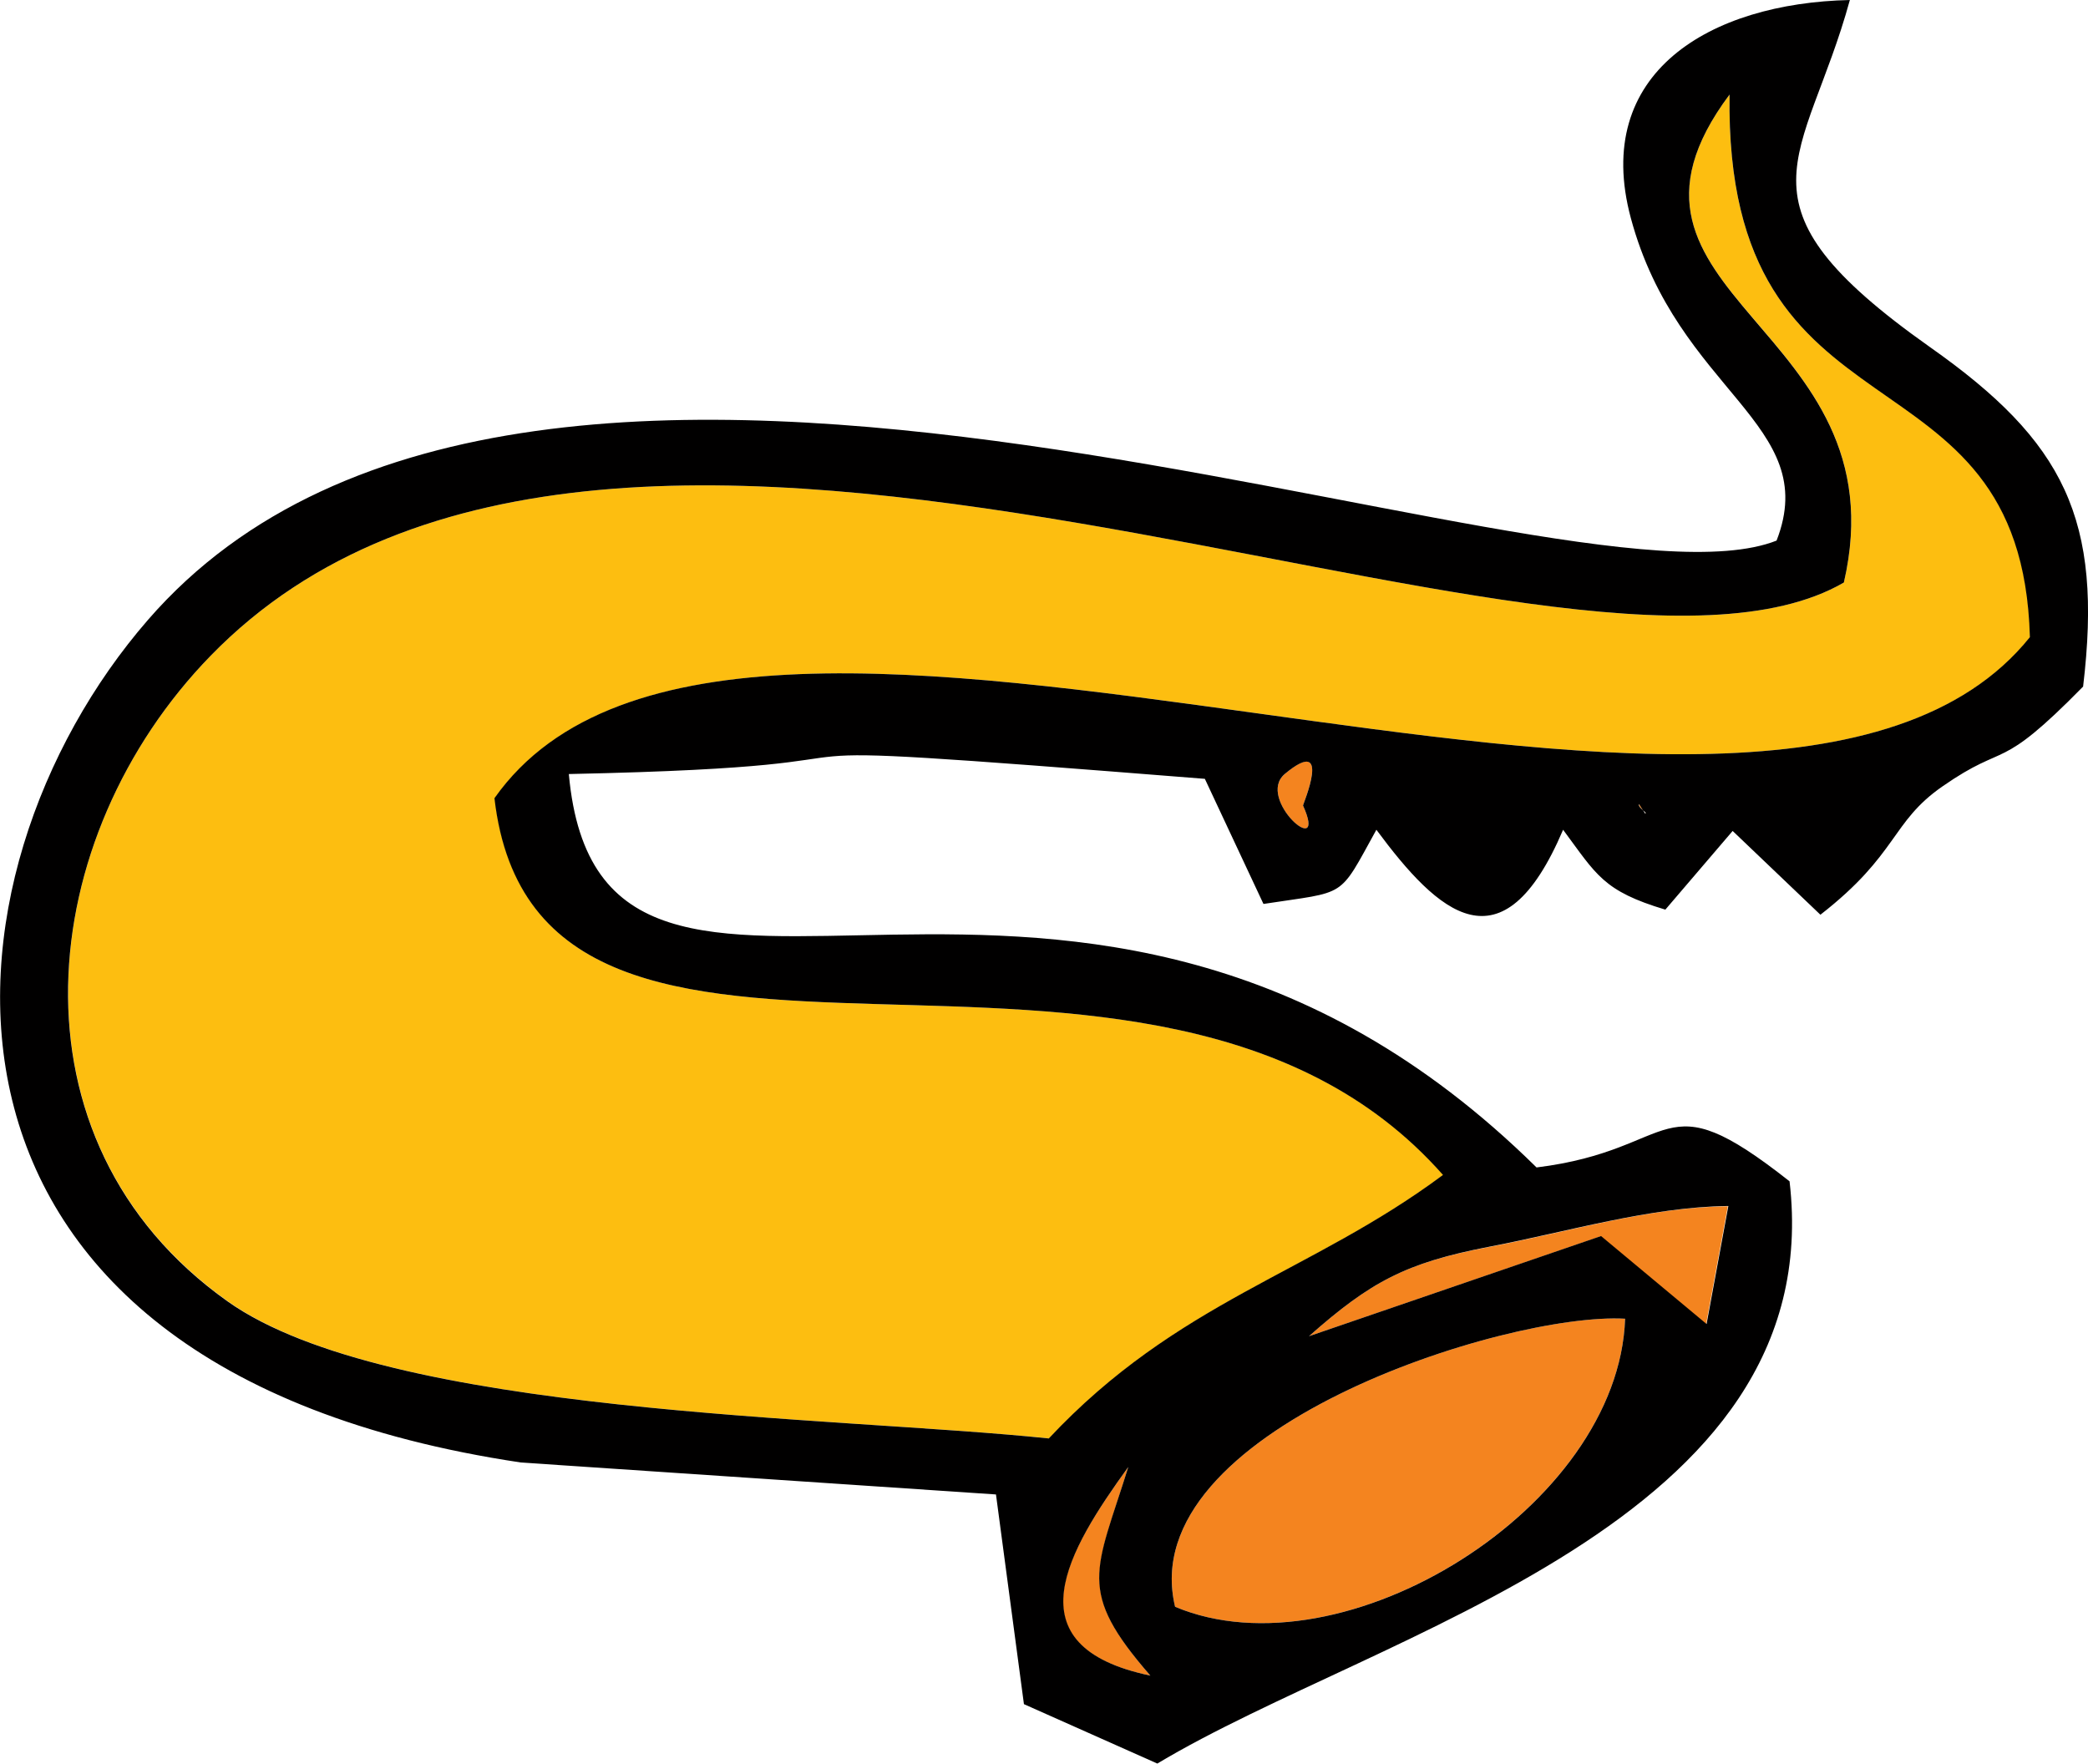
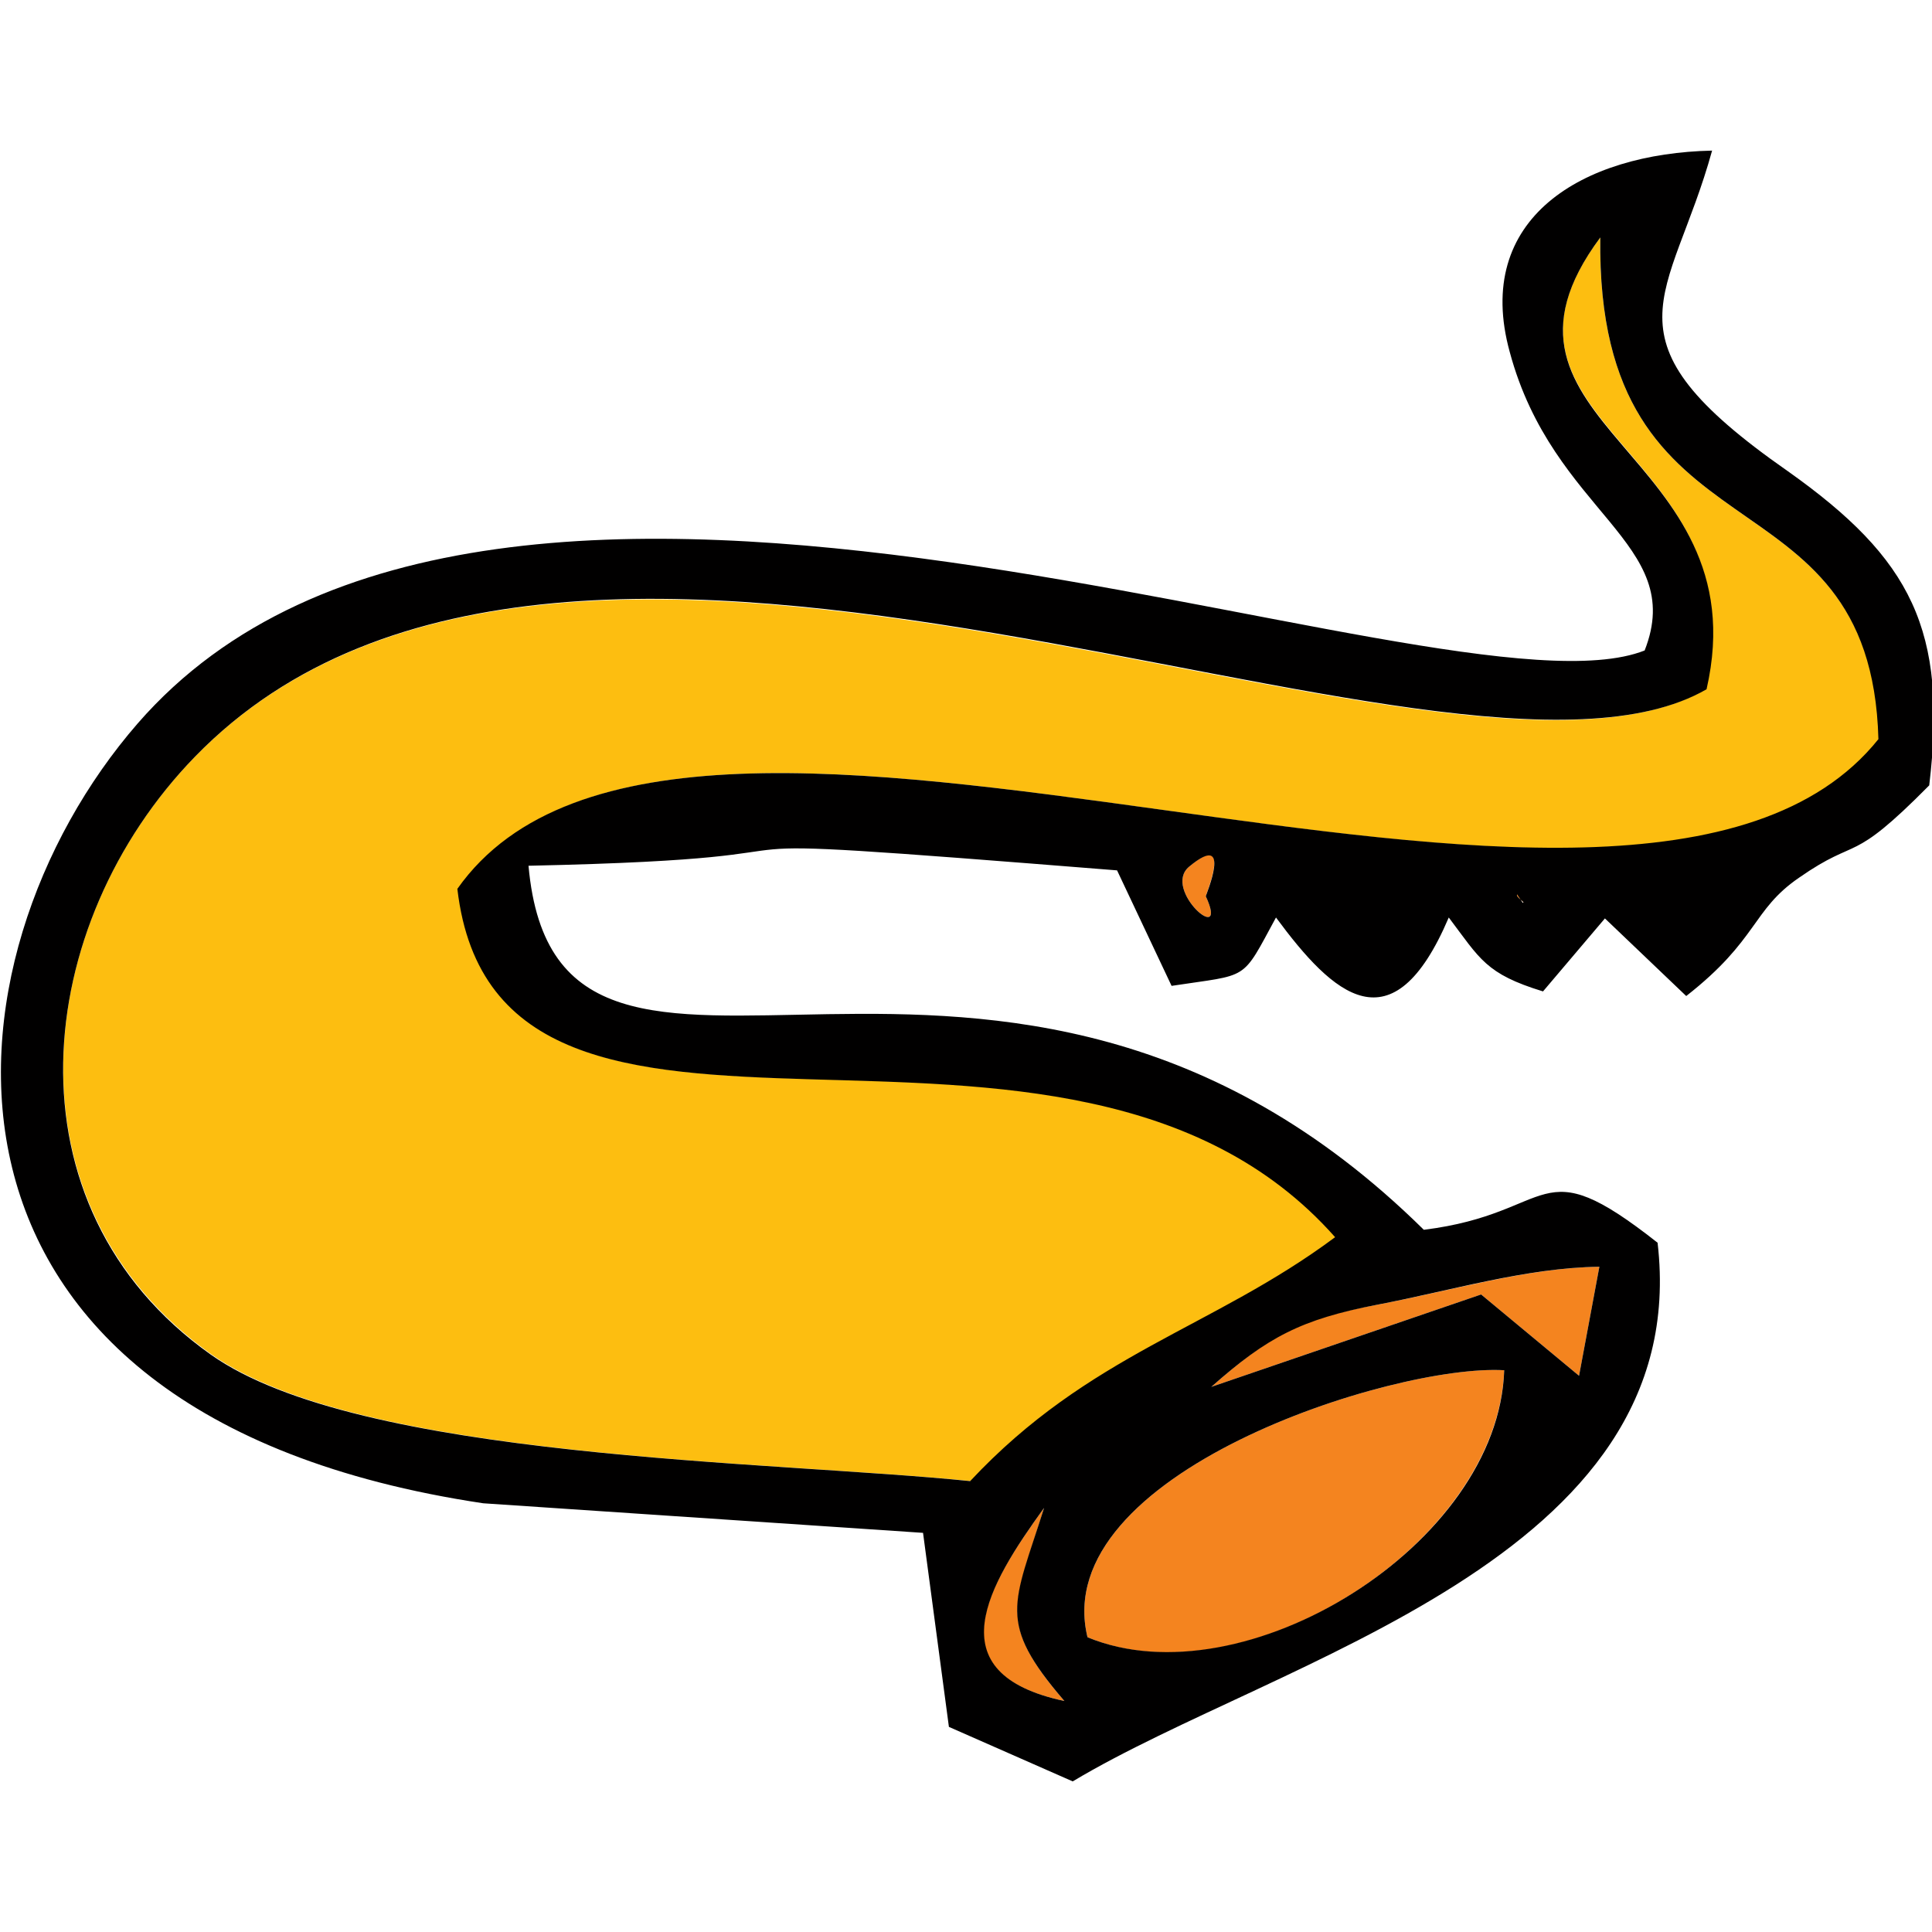
- <svg xmlns="http://www.w3.org/2000/svg" viewBox="0 0 209.12 176.6">
-   <defs>
-     <style>.a{fill:#f4841f;}.a,.b,.c{fill-rule:evenodd;}.b{fill:#fdbe10;}.c{fill:#010000;}</style>
-   </defs>
-   <path class="a" d="M117.69,160.92c16.9,7.09,44.42-10,45.07-28.85C150.83,131.39,113.44,143.26,117.69,160.92Z" />
-   <path class="a" d="M131.1,133.82l29.2-10,10.57,8.81,2.18-11.82c-7.82.06-16,2.58-24,4.09C140.77,126.48,137.25,128.38,131.1,133.82Z" />
-   <path class="a" d="M113,146.92c-6,8.31-12,17.94,2.21,20.89C107.8,159.25,109.78,157.41,113,146.92Z" />
-   <path class="a" d="M128.69,77.5c-3,2.52,4.37,8.84,1.81,3.17C130.48,80.59,133.51,73.47,128.69,77.5Z" />
-   <path class="a" d="M164.18,80.53c-.2.31,1,.94.6.94-.15,0,.25.37.25.37S167.35,75.69,164.18,80.53Z" />
-   <path class="a" d="M131.1,133.82l-4.48,1.08Z" />
-   <path class="b" d="M173.22,9.47c-15.13,20.24,17.41,23,11.45,48.87C156.61,74.61,62,23.61,21.09,65.68c-17.61,18.08-21,48.53,1.75,64.66,16.16,11.45,60.84,11.48,82.24,13.72,12.92-13.78,26.19-16.5,39.48-26.39-29.25-33.06-90.68,0-95-37.73,24.35-34.56,127,17.12,153.78-16.13C202.48,33.42,172.68,45.69,173.22,9.47Z" />
-   <path class="c" d="M113,146.92c-3.26,10.49-5.24,12.33,2.21,20.89C101.08,164.86,107,155.23,113,146.92Zm18.06-13.1-4.48,1.08ZM128.69,77.5c4.82-4,1.79,3.09,1.81,3.17C133.06,86.34,125.69,80,128.69,77.5Zm34.07,54.57c-.65,18.87-28.17,35.94-45.07,28.85C113.44,143.26,150.83,131.39,162.76,132.07Zm2-50.6c.36,0-.8-.63-.6-.94ZM131.1,133.82c6.15-5.44,9.67-7.34,18-8.95,7.91-1.51,16.13-4,24-4.09l-2.18,11.82-10.57-8.81ZM173.22,9.47c-.54,36.22,29.26,24,30.08,54.34C176.57,97.06,73.87,45.38,49.52,79.94c4.36,37.73,65.79,4.67,95,37.73-13.29,9.89-26.56,12.61-39.48,26.39-21.4-2.24-66.08-2.27-82.24-13.72C.08,114.21,3.48,83.76,21.09,65.68,62,23.61,156.61,74.61,184.67,58.34,190.63,32.51,158.09,29.71,173.22,9.47ZM185.27,0c-14,.31-25.85,7.26-21.94,21.83,4.7,17.46,19.16,20.58,14.6,32.31-22,8.7-124.22-36.85-163.11,7.94-22,25.31-26.73,74.81,37.36,84.39l47.57,3.2,2.8,21,13.36,5.95c22.19-13.3,67.32-24,63.32-58.31-13.18-10.4-10.83-3.18-25.34-1.39-46-45.38-93.68-3.66-96.92-39.4,42-.88,7.26-4,63.7.48l5.87,12.53c8.47-1.3,7.45-.45,11.31-7.43,6.2,8.37,12.61,14.29,18.7,0,3.35,4.51,4,6.13,10.24,8l6.74-7.88,8.79,8.39c7.8-6.07,7.06-9.27,12.22-12.85,6.6-4.59,5.44-1.19,14.09-10,2-16.76-1.87-24.52-15.34-34C172.74,20.24,180.79,16.33,185.27,0Z" />
+ <svg xmlns="http://www.w3.org/2000/svg" version="1.1" id="Слой_1" x="0px" y="0px" viewBox="0 0 209.1 209.1" style="enable-background:new 0 0 209.1 209.1;" xml:space="preserve">
+   <style type="text/css">
+ 	.st0{fill-rule:evenodd;clip-rule:evenodd;fill:#F4841F;}
+ 	.st1{fill-rule:evenodd;clip-rule:evenodd;fill:#FDBE10;}
+ 	.st2{fill-rule:evenodd;clip-rule:evenodd;fill:#010000;}
+ </style>
+   <path class="st0" d="M117.7,177.2c16.9,7.1,44.4-10,45.1-28.9C150.8,147.6,113.4,159.5,117.7,177.2z" />
+   <path class="st0" d="M131.1,150.1l29.2-10l10.6,8.8l2.2-11.8c-7.8,0.1-16,2.6-24,4.1C140.8,142.7,137.3,144.6,131.1,150.1z" />
+   <path class="st0" d="M113,163.2c-6,8.3-12,17.9,2.2,20.9C107.8,175.5,109.8,173.7,113,163.2z" />
+   <path class="st0" d="M128.7,93.8c-3,2.5,4.4,8.8,1.8,3.2C130.5,96.8,133.5,89.7,128.7,93.8z" />
+   <path class="st0" d="M164.2,96.8c-0.2,0.3,1,0.9,0.6,0.9c-0.1,0,0.3,0.4,0.3,0.4S167.4,91.9,164.2,96.8z" />
+   <path class="st0" d="M131.1,150.1l-4.5,1.1L131.1,150.1z" />
+   <path class="st1" d="M173.2,25.7c-15.1,20.2,17.4,23,11.4,48.9C156.6,90.9,62,39.9,21.1,81.9c-17.6,18.1-21,48.5,1.8,64.7  c16.2,11.4,60.8,11.5,82.2,13.7c12.9-13.8,26.2-16.5,39.5-26.4c-29.3-33.1-90.7,0-95-37.7c24.3-34.6,127,17.1,153.8-16.1  C202.5,49.7,172.7,61.9,173.2,25.7z" />
+   <path class="st2" d="M113,163.2c-3.3,10.5-5.2,12.3,2.2,20.9C101.1,181.1,107,171.5,113,163.2z M131.1,150.1l-4.5,1.1L131.1,150.1z   M128.7,93.8c4.8-4,1.8,3.1,1.8,3.2C133.1,102.6,125.7,96.3,128.7,93.8z M162.8,148.3c-0.6,18.9-28.2,35.9-45.1,28.9  C113.4,159.5,150.8,147.6,162.8,148.3L162.8,148.3z M164.8,97.7c0.4,0-0.8-0.6-0.6-0.9L164.8,97.7z M131.1,150.1  c6.1-5.4,9.7-7.3,18-8.9c7.9-1.5,16.1-4,24-4.1l-2.2,11.8l-10.6-8.8L131.1,150.1z M173.2,25.7c-0.5,36.2,29.3,24,30.1,54.3  C176.6,113.3,73.9,61.6,49.5,96.2c4.4,37.7,65.8,4.7,95,37.7c-13.3,9.9-26.6,12.6-39.5,26.4c-21.4-2.2-66.1-2.3-82.2-13.7  C0.1,130.5,3.5,100,21.1,81.9c40.9-42.1,135.5,8.9,163.6-7.3C190.6,48.8,158.1,46,173.2,25.7z M185.3,16.3  c-14,0.3-25.9,7.3-21.9,21.8c4.7,17.5,19.2,20.6,14.6,32.3c-22,8.7-124.2-36.8-163.1,7.9c-22,25.3-26.7,74.8,37.4,84.4l47.6,3.2  l2.8,21l13.4,5.9c22.2-13.3,67.3-24,63.3-58.3c-13.2-10.4-10.8-3.2-25.3-1.4c-46-45.4-93.7-3.7-96.9-39.4c42-0.9,7.3-4,63.7,0.5  l5.9,12.5c8.5-1.3,7.5-0.4,11.3-7.4c6.2,8.4,12.6,14.3,18.7,0c3.4,4.5,4,6.1,10.2,8l6.7-7.9l8.8,8.4c7.8-6.1,7.1-9.3,12.2-12.8  c6.6-4.6,5.4-1.2,14.1-10c2-16.8-1.9-24.5-15.3-34C172.7,36.5,180.8,32.6,185.3,16.3z" />
</svg>
